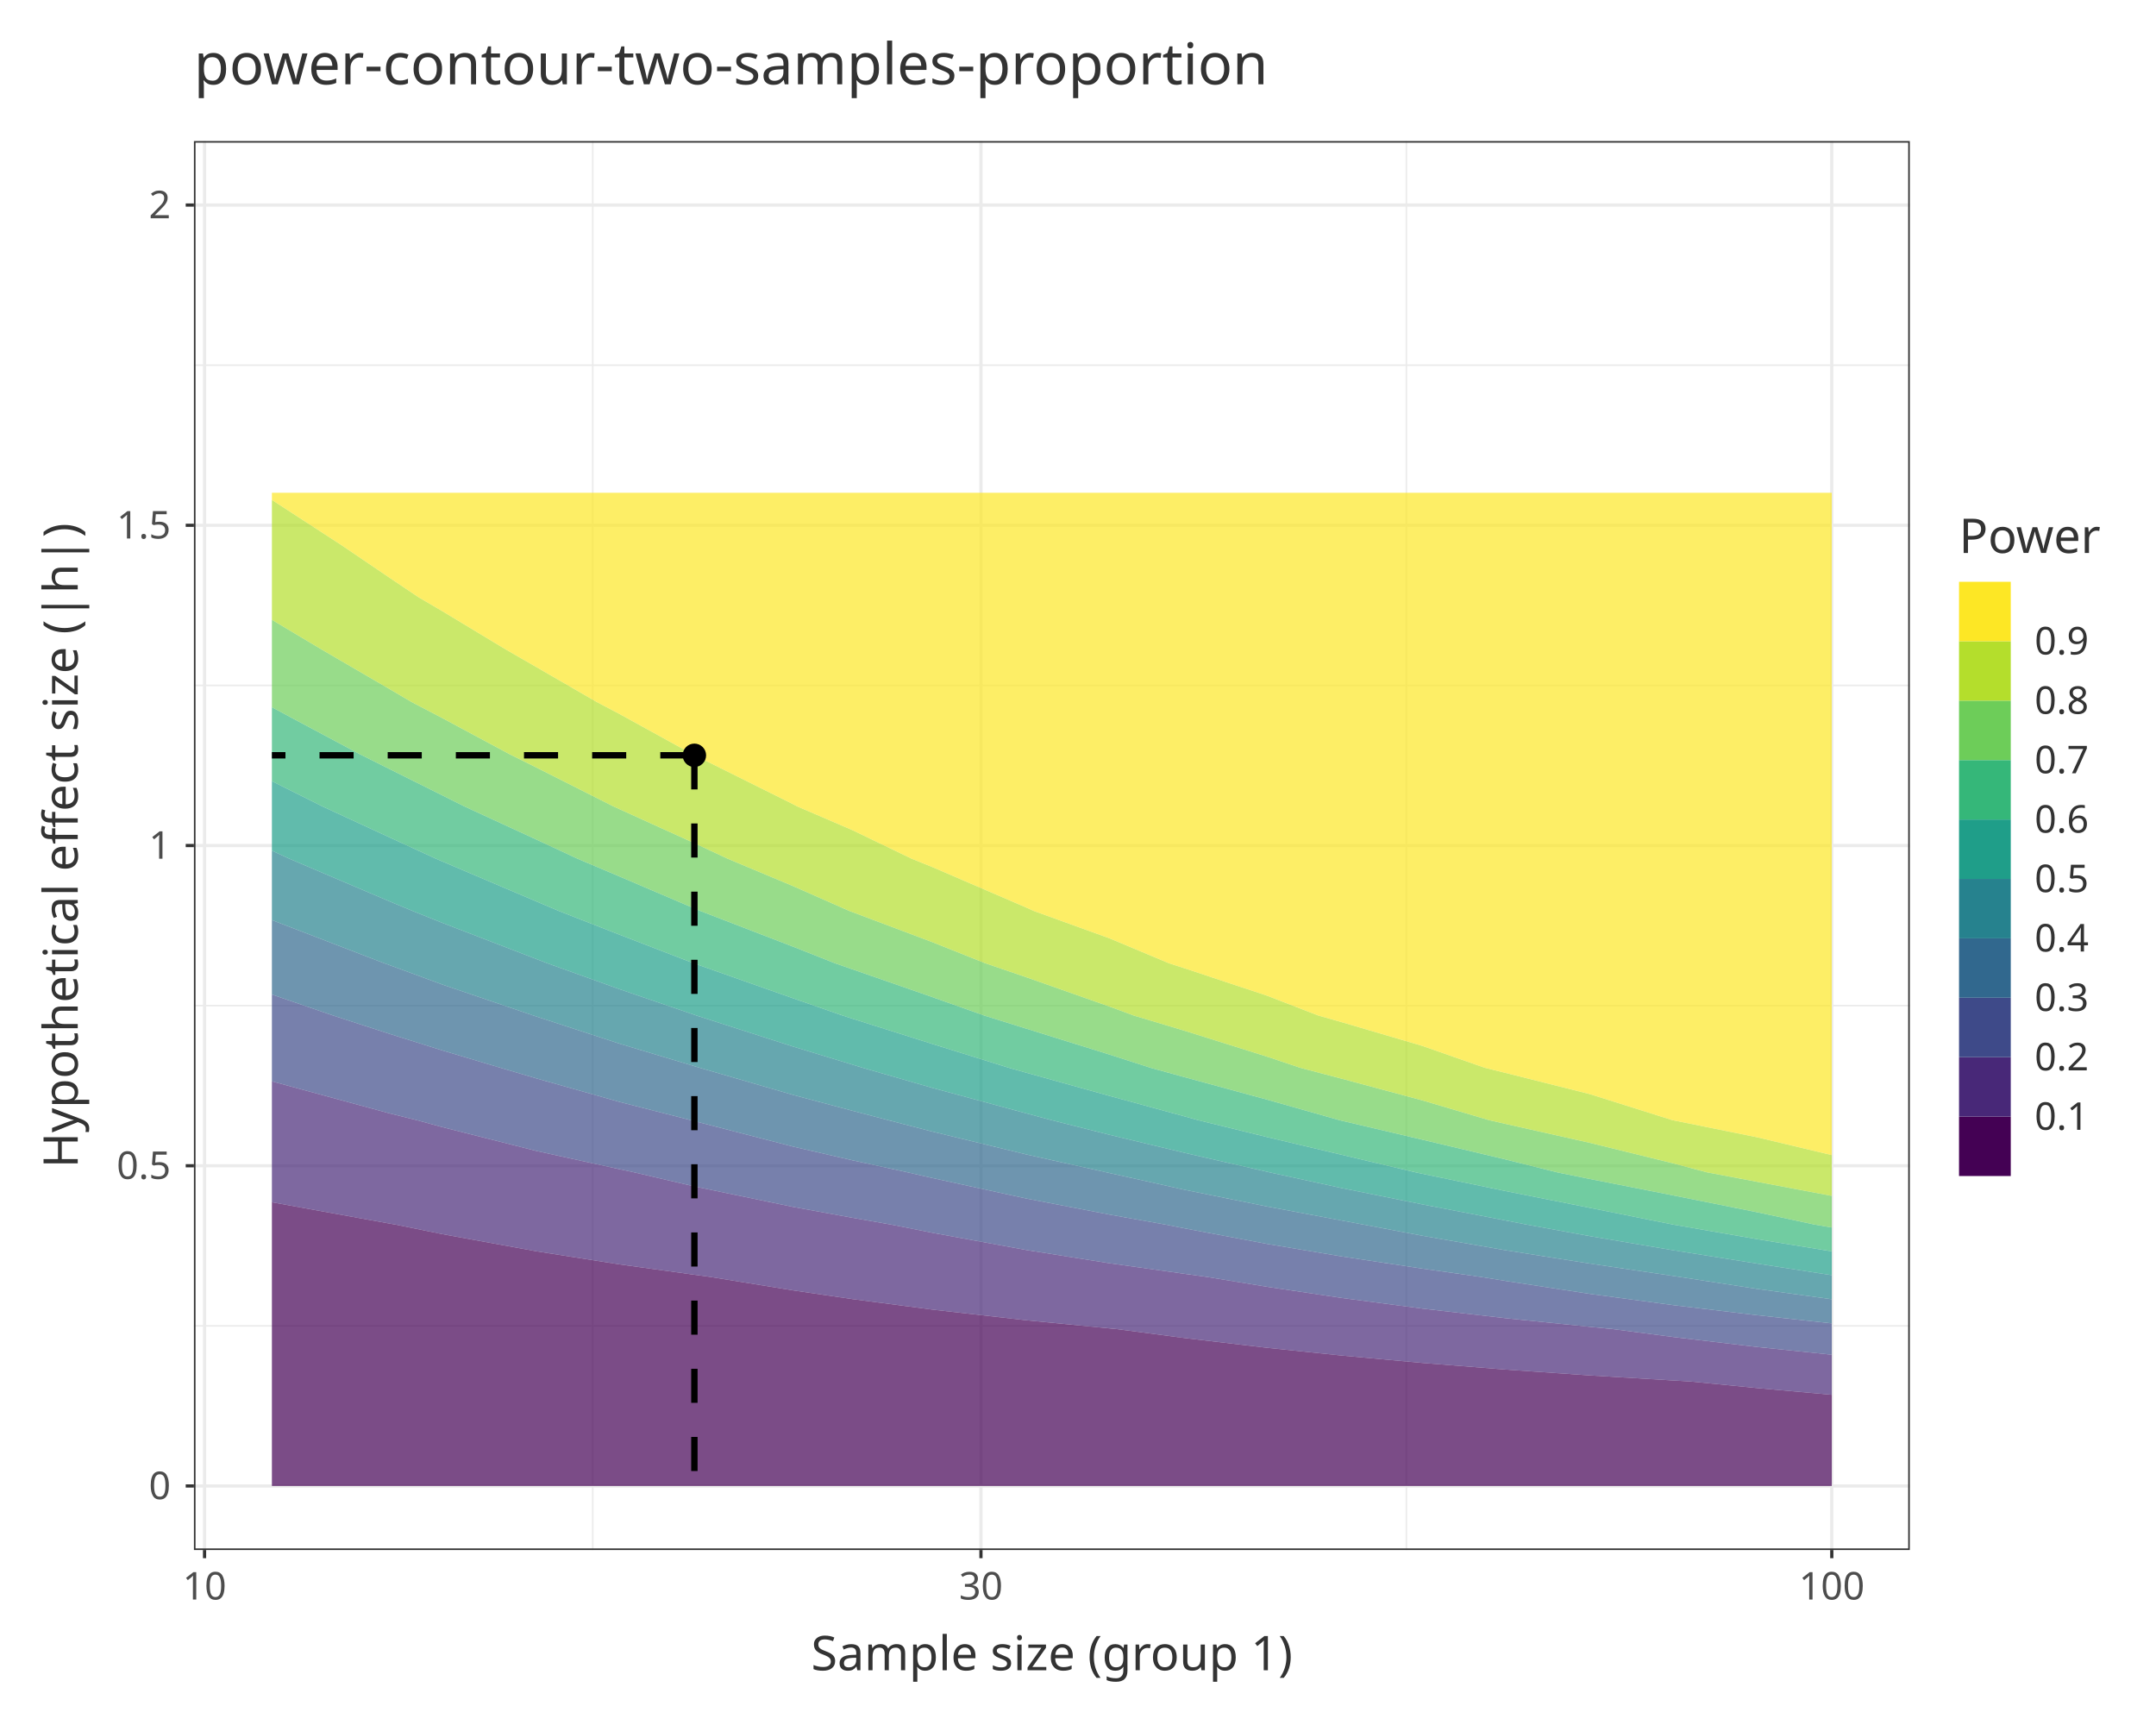
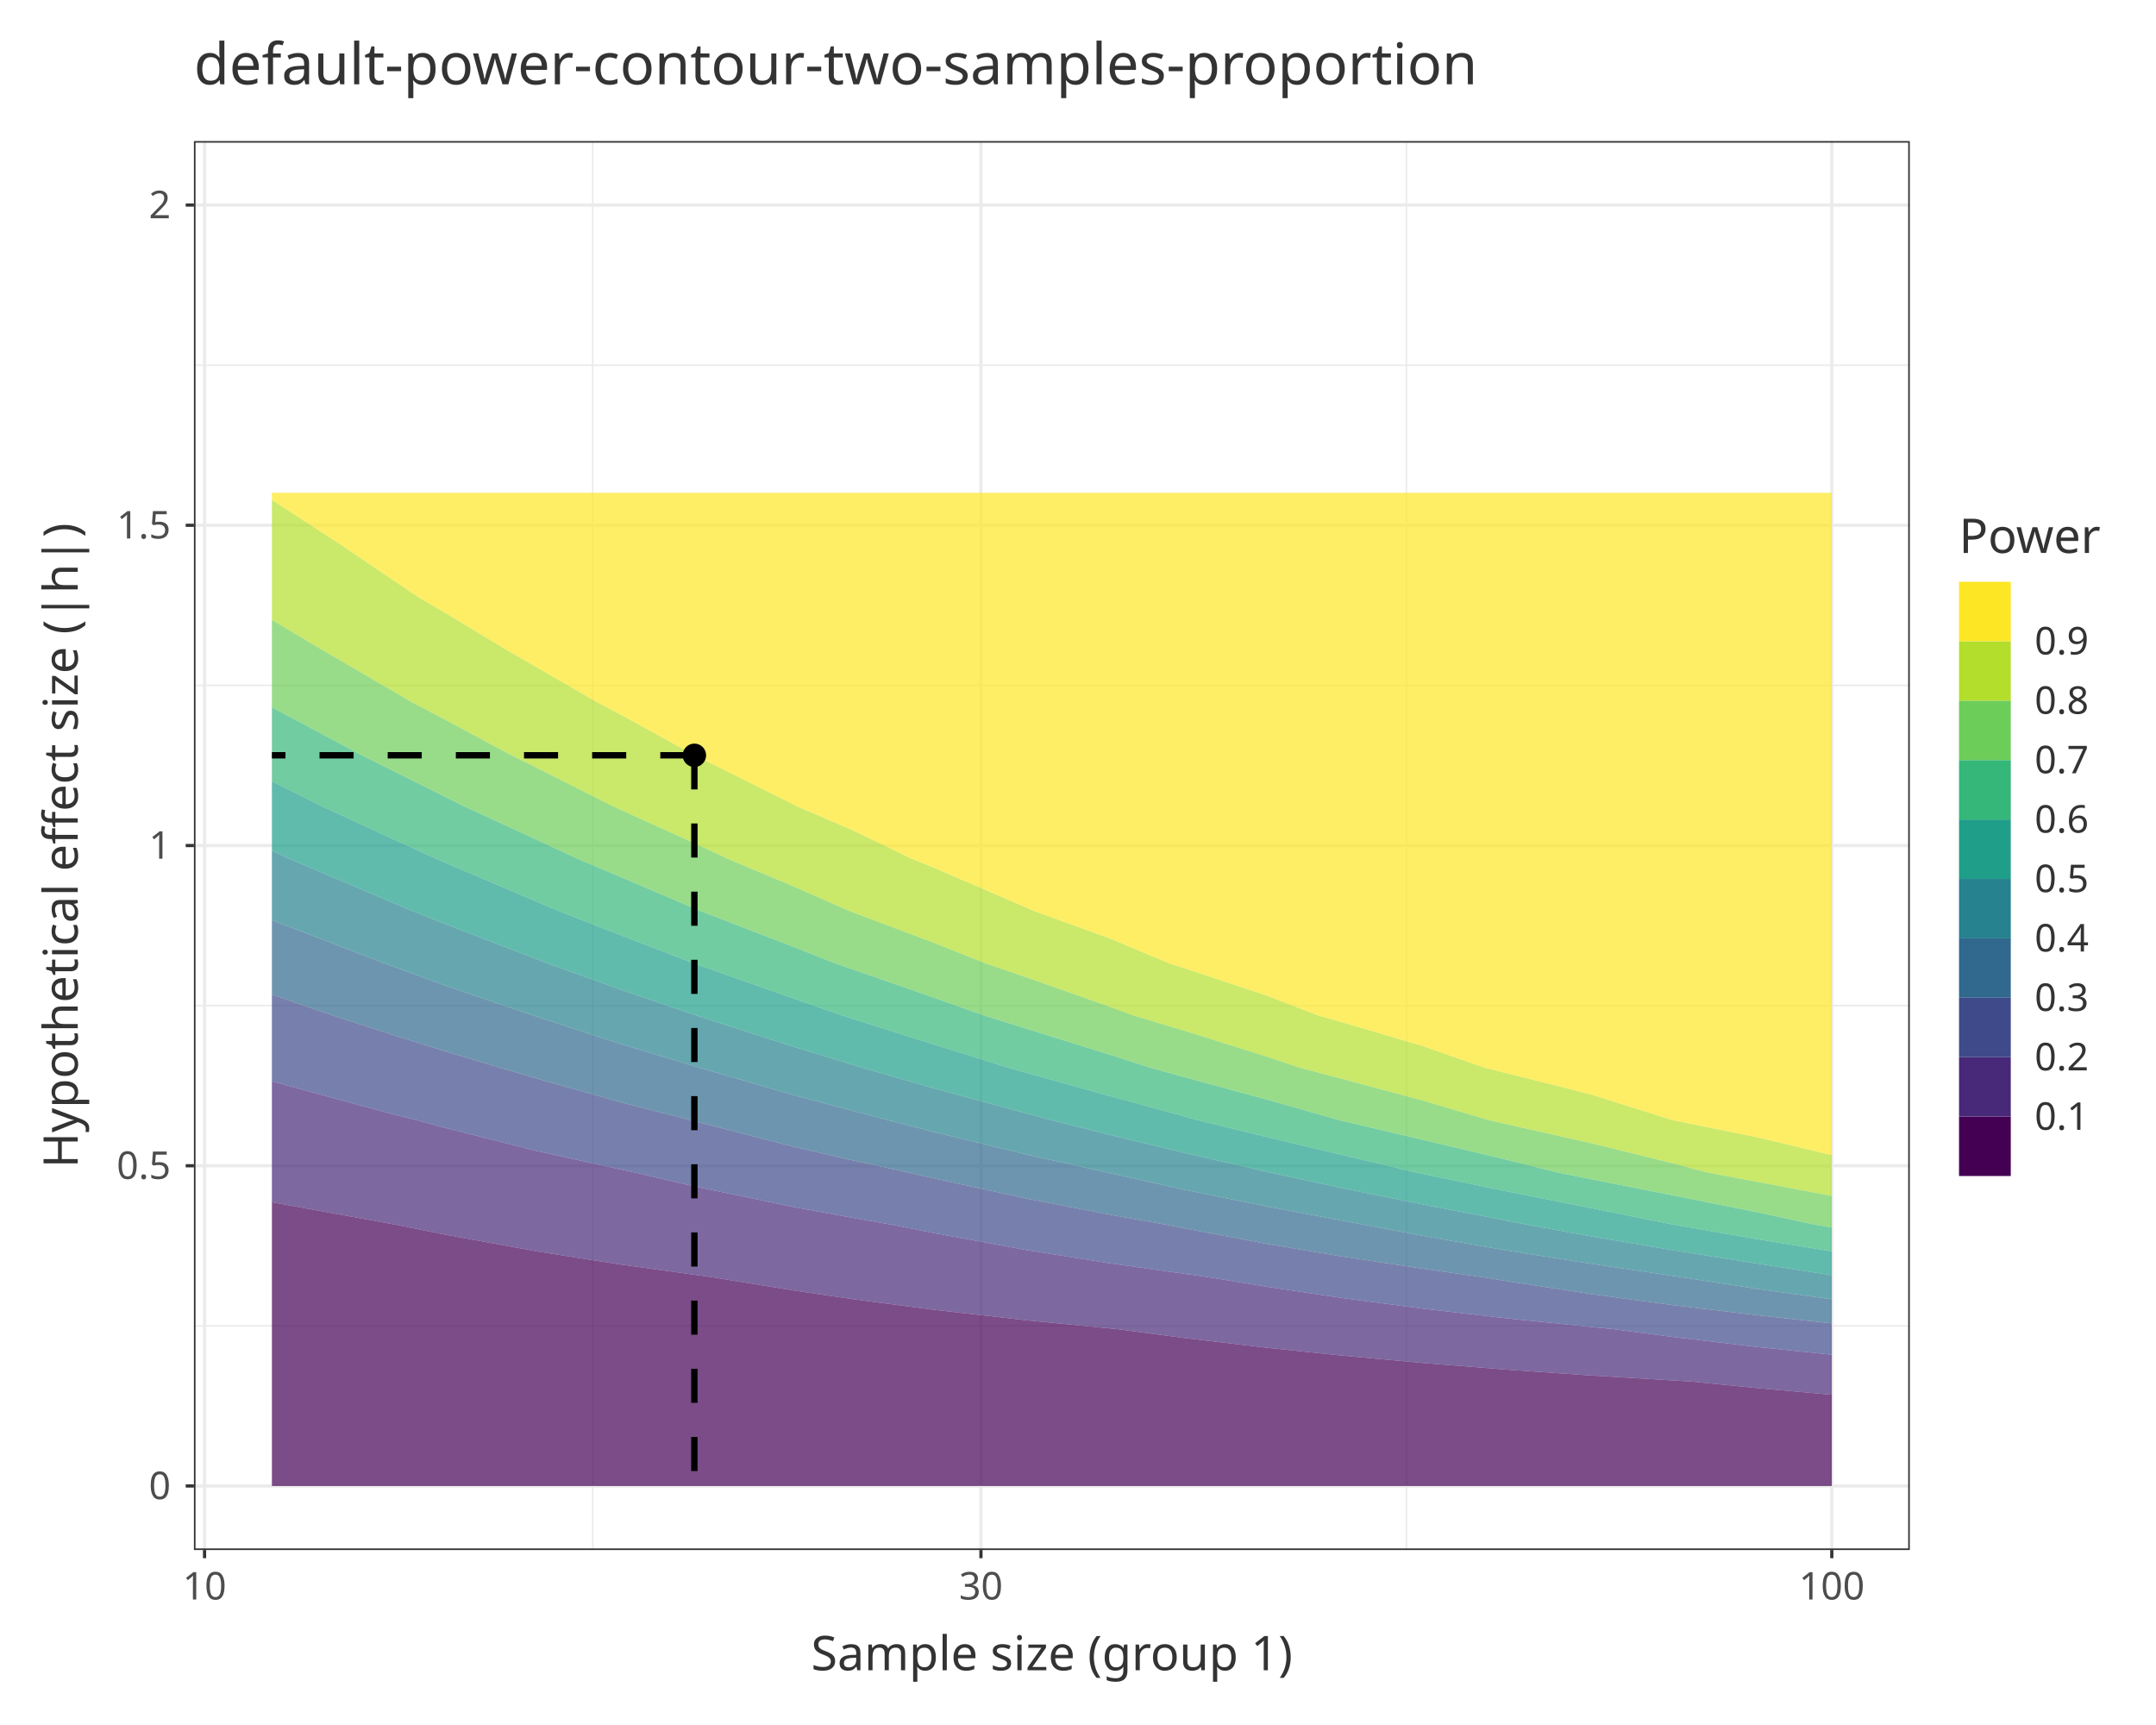
<svg xmlns="http://www.w3.org/2000/svg" class="svglite" data-engine-version="2.0" width="720.00pt" height="576.00pt" viewBox="0 0 720.00 576.00">
  <defs>
    <style type="text/css">
    .svglite line, .svglite polyline, .svglite polygon, .svglite path, .svglite rect, .svglite circle {
      fill: none;
      stroke: #000000;
      stroke-linecap: round;
      stroke-linejoin: round;
      stroke-miterlimit: 10.00;
    }
  </style>
  </defs>
  <rect width="100%" height="100%" style="stroke: none; fill: #FFFFFF;" />
  <defs>
    <clipPath id="cpMC4wMHw3MjAuMDB8MC4wMHw1NzYuMDA=">
      <rect x="0.00" y="0.00" width="720.00" height="576.00" />
    </clipPath>
  </defs>
  <g clip-path="url(#cpMC4wMHw3MjAuMDB8MC4wMHw1NzYuMDA=)">
    <rect x="0.00" y="0.00" width="720.00" height="576.00" style="stroke-width: 1.07; stroke: none;" />
  </g>
  <defs>
    <clipPath id="cpNjQuNzZ8NjM3Ljc4fDQ3LjA5fDUxNy41Nw==">
      <rect x="64.76" y="47.09" width="573.02" height="470.49" />
    </clipPath>
  </defs>
  <g clip-path="url(#cpNjQuNzZ8NjM3Ljc4fDQ3LjA5fDUxNy41Nw==)">
    <rect x="64.76" y="47.09" width="573.02" height="470.49" style="stroke-width: 1.07; stroke: none; fill: #FFFFFF;" />
    <polyline points="64.76,442.72 637.78,442.72 " style="stroke-width: 0.53; stroke: #EBEBEB; stroke-linecap: butt;" />
    <polyline points="64.76,335.79 637.78,335.79 " style="stroke-width: 0.53; stroke: #EBEBEB; stroke-linecap: butt;" />
    <polyline points="64.76,228.87 637.78,228.87 " style="stroke-width: 0.53; stroke: #EBEBEB; stroke-linecap: butt;" />
    <polyline points="64.76,121.94 637.78,121.94 " style="stroke-width: 0.53; stroke: #EBEBEB; stroke-linecap: butt;" />
    <polyline points="197.95,517.57 197.95,47.09 " style="stroke-width: 0.53; stroke: #EBEBEB; stroke-linecap: butt;" />
    <polyline points="469.66,517.57 469.66,47.09 " style="stroke-width: 0.53; stroke: #EBEBEB; stroke-linecap: butt;" />
    <polyline points="64.76,496.19 637.78,496.19 " style="stroke-width: 1.07; stroke: #EBEBEB; stroke-linecap: butt;" />
    <polyline points="64.76,389.26 637.78,389.26 " style="stroke-width: 1.07; stroke: #EBEBEB; stroke-linecap: butt;" />
    <polyline points="64.76,282.33 637.78,282.33 " style="stroke-width: 1.07; stroke: #EBEBEB; stroke-linecap: butt;" />
    <polyline points="64.76,175.40 637.78,175.40 " style="stroke-width: 1.07; stroke: #EBEBEB; stroke-linecap: butt;" />
    <polyline points="64.76,68.47 637.78,68.47 " style="stroke-width: 1.07; stroke: #EBEBEB; stroke-linecap: butt;" />
    <polyline points="68.31,517.57 68.31,47.09 " style="stroke-width: 1.07; stroke: #EBEBEB; stroke-linecap: butt;" />
    <polyline points="327.59,517.57 327.59,47.09 " style="stroke-width: 1.07; stroke: #EBEBEB; stroke-linecap: butt;" />
    <polyline points="611.73,517.57 611.73,47.09 " style="stroke-width: 1.07; stroke: #EBEBEB; stroke-linecap: butt;" />
    <path d="M 179.23 417.84 L 147.72 412.09 L 132.11 408.91 L 130.23 408.59 L 90.80 401.44 L 90.80 408.91 L 90.80 426.37 L 90.80 443.82 L 90.80 461.28 L 90.80 478.73 L 90.80 496.19 L 130.23 496.19 L 147.72 496.19 L 179.23 496.19 L 207.03 496.19 L 231.89 496.19 L 264.88 496.19 L 284.56 496.19 L 311.30 496.19 L 342.82 496.19 L 370.62 496.19 L 395.48 496.19 L 423.28 496.19 L 448.14 496.19 L 474.89 496.19 L 502.69 496.19 L 530.90 496.19 L 559.07 496.19 L 586.87 496.19 L 611.73 496.19 L 611.73 478.73 L 611.73 465.74 L 586.87 463.50 L 564.38 461.28 L 559.07 460.97 L 530.90 459.27 L 502.69 457.31 L 474.89 455.09 L 448.14 452.64 L 423.28 450.06 L 395.48 446.77 L 373.16 443.82 L 370.62 443.58 L 342.82 440.86 L 311.30 437.28 L 284.56 433.77 L 264.88 430.88 L 237.14 426.37 L 231.89 425.65 L 207.03 422.21 Z" style="fill-rule: evenodd; fill: #440154; fill-opacity: 0.70; stroke-width: 1.07; stroke: none; stroke-linecap: butt;" />
    <path d="M 90.80 361.07 L 90.80 374.00 L 90.80 391.46 L 90.80 401.44 L 130.23 408.59 L 132.11 408.91 L 147.72 412.09 L 179.23 417.84 L 207.03 422.21 L 231.89 425.65 L 237.14 426.37 L 264.88 430.88 L 284.56 433.77 L 311.30 437.28 L 342.82 440.86 L 370.62 443.58 L 373.16 443.82 L 395.48 446.77 L 423.28 450.06 L 448.14 452.64 L 474.89 455.09 L 502.69 457.31 L 530.90 459.27 L 559.07 460.97 L 564.38 461.28 L 586.87 463.50 L 611.73 465.74 L 611.73 461.28 L 611.73 452.36 L 586.87 449.78 L 559.07 446.48 L 538.79 443.82 L 530.90 443.04 L 502.69 440.15 L 474.89 436.94 L 448.14 433.41 L 423.28 429.70 L 403.01 426.37 L 395.48 425.33 L 370.62 421.83 L 342.82 417.41 L 311.30 411.63 L 297.63 408.91 L 284.56 406.61 L 264.88 403.01 L 231.89 396.16 L 211.77 391.46 L 207.03 390.44 L 179.23 384.34 L 147.72 376.36 L 139.06 374.00 L 130.23 371.81 Z" style="fill-rule: evenodd; fill: #482878; fill-opacity: 0.70; stroke-width: 1.07; stroke: none; stroke-linecap: butt;" />
    <path d="M 90.80 332.08 L 90.80 339.09 L 90.80 356.55 L 90.80 361.07 L 130.23 371.81 L 139.06 374.00 L 147.72 376.36 L 179.23 384.34 L 207.03 390.44 L 211.77 391.46 L 231.89 396.16 L 264.88 403.01 L 284.56 406.61 L 297.63 408.91 L 311.30 411.63 L 342.82 417.41 L 370.62 421.83 L 395.48 425.33 L 403.01 426.37 L 423.28 429.70 L 448.14 433.41 L 474.89 436.94 L 502.69 440.15 L 530.90 443.04 L 538.79 443.82 L 559.07 446.48 L 586.87 449.78 L 611.73 452.36 L 611.73 443.82 L 611.73 441.89 L 586.87 439.17 L 559.07 435.84 L 530.90 432.04 L 502.69 427.70 L 494.45 426.37 L 474.89 423.59 L 448.14 419.55 L 423.28 415.38 L 395.48 410.14 L 389.22 408.91 L 370.62 405.58 L 342.82 400.22 L 311.30 393.34 L 303.09 391.46 L 284.56 387.41 L 264.88 382.87 L 231.89 374.35 L 230.57 374.00 L 207.03 367.98 L 179.23 360.12 L 167.13 356.55 L 147.72 350.75 L 130.23 345.26 L 111.22 339.09 Z" style="fill-rule: evenodd; fill: #3E4A89; fill-opacity: 0.70; stroke-width: 1.07; stroke: none; stroke-linecap: butt;" />
    <path d="M 90.80 307.22 L 90.80 321.64 L 90.80 332.08 L 111.22 339.09 L 130.23 345.26 L 147.72 350.75 L 167.13 356.55 L 179.23 360.12 L 207.03 367.98 L 230.57 374.00 L 231.89 374.35 L 264.88 382.87 L 284.56 387.41 L 303.09 391.46 L 311.30 393.34 L 342.82 400.22 L 370.62 405.58 L 389.22 408.91 L 395.48 410.14 L 423.28 415.38 L 448.14 419.55 L 474.89 423.59 L 494.45 426.37 L 502.69 427.70 L 530.90 432.04 L 559.07 435.84 L 586.87 439.17 L 611.73 441.89 L 611.73 433.84 L 586.87 430.39 L 560.85 426.37 L 559.07 426.10 L 530.90 421.92 L 502.69 417.46 L 474.89 412.61 L 455.37 408.91 L 448.14 407.56 L 423.28 402.89 L 395.48 397.26 L 370.62 391.71 L 369.49 391.46 L 342.82 385.50 L 311.30 377.84 L 296.49 374.00 L 284.56 370.87 L 264.88 365.61 L 233.66 356.55 L 231.89 356.01 L 207.03 348.54 L 179.23 339.46 L 178.10 339.09 L 147.72 328.75 L 130.23 322.32 L 128.31 321.64 Z" style="fill-rule: evenodd; fill: #31688E; fill-opacity: 0.70; stroke-width: 1.07; stroke: none; stroke-linecap: butt;" />
    <path d="M 90.80 286.73 L 90.80 304.18 L 90.80 307.22 L 128.31 321.64 L 130.23 322.32 L 147.72 328.75 L 178.10 339.09 L 179.23 339.46 L 207.03 348.54 L 231.89 356.01 L 233.66 356.55 L 264.88 365.61 L 284.56 370.87 L 296.49 374.00 L 311.30 377.84 L 342.82 385.50 L 369.49 391.46 L 370.62 391.71 L 395.48 397.26 L 423.28 402.89 L 448.14 407.56 L 455.37 408.91 L 474.89 412.61 L 502.69 417.46 L 530.90 421.92 L 559.07 426.10 L 560.85 426.37 L 586.87 430.39 L 611.73 433.84 L 611.73 426.37 L 611.73 425.80 L 586.87 421.94 L 559.07 417.53 L 530.90 412.75 L 509.87 408.91 L 502.69 407.51 L 474.89 402.14 L 448.14 396.73 L 423.95 391.46 L 423.28 391.30 L 395.48 384.92 L 370.62 378.95 L 351.04 374.00 L 342.82 371.79 L 311.30 363.24 L 288.09 356.55 L 284.56 355.46 L 264.88 349.47 L 232.56 339.09 L 231.89 338.86 L 207.03 330.35 L 182.76 321.64 L 179.23 320.28 L 147.72 308.16 L 137.78 304.18 L 130.23 301.04 L 96.60 286.73 L 90.80 284.04 Z" style="fill-rule: evenodd; fill: #26828E; fill-opacity: 0.70; stroke-width: 1.07; stroke: none; stroke-linecap: butt;" />
    <path d="M 90.80 269.27 L 90.80 284.04 L 96.60 286.73 L 130.23 301.04 L 137.78 304.18 L 147.72 308.16 L 179.23 320.28 L 182.76 321.64 L 207.03 330.35 L 231.89 338.86 L 232.56 339.09 L 264.88 349.47 L 284.56 355.46 L 288.09 356.55 L 311.30 363.24 L 342.82 371.79 L 351.04 374.00 L 370.62 378.95 L 395.48 384.92 L 423.28 391.30 L 423.95 391.46 L 448.14 396.73 L 474.89 402.14 L 502.69 407.51 L 509.87 408.91 L 530.90 412.75 L 559.07 417.53 L 586.87 421.94 L 611.73 425.80 L 611.73 417.84 L 586.87 413.78 L 559.07 408.96 L 558.81 408.91 L 530.90 403.31 L 502.69 397.69 L 474.89 391.92 L 472.73 391.46 L 448.14 385.62 L 423.28 379.72 L 399.97 374.00 L 395.48 372.75 L 370.62 365.96 L 342.82 358.22 L 336.90 356.55 L 311.30 348.57 L 284.56 340.12 L 281.35 339.09 L 264.88 333.35 L 231.89 321.73 L 231.64 321.64 L 207.03 312.16 L 186.61 304.18 L 179.23 301.05 L 147.72 287.65 L 145.57 286.73 L 130.23 279.68 L 107.68 269.27 L 90.80 260.84 Z" style="fill-rule: evenodd; fill: #1F9E89; fill-opacity: 0.70; stroke-width: 1.07; stroke: none; stroke-linecap: butt;" />
    <path d="M 90.80 236.16 L 90.80 251.81 L 90.80 260.84 L 107.68 269.27 L 130.23 279.68 L 145.57 286.73 L 147.72 287.65 L 179.23 301.05 L 186.61 304.18 L 207.03 312.16 L 231.64 321.64 L 231.89 321.73 L 264.88 333.35 L 281.35 339.09 L 284.56 340.12 L 311.30 348.57 L 336.90 356.55 L 342.82 358.22 L 370.62 365.96 L 395.48 372.75 L 399.97 374.00 L 423.28 379.72 L 448.14 385.62 L 472.73 391.46 L 474.89 391.92 L 502.69 397.69 L 530.90 403.31 L 558.81 408.91 L 559.07 408.96 L 586.87 413.78 L 611.73 417.84 L 611.73 409.87 L 606.02 408.91 L 586.87 404.80 L 559.07 399.22 L 530.90 393.67 L 520.01 391.46 L 502.69 387.13 L 474.89 380.53 L 448.14 374.24 L 447.16 374.00 L 423.28 367.22 L 395.48 359.65 L 384.21 356.55 L 370.62 352.17 L 342.82 343.51 L 328.66 339.09 L 311.30 332.92 L 284.56 323.63 L 278.84 321.64 L 264.88 316.12 L 233.86 304.18 L 231.89 303.34 L 207.03 292.73 L 192.85 286.73 L 179.23 280.39 L 155.08 269.27 L 147.72 265.59 L 130.23 256.87 L 120.10 251.81 Z" style="fill-rule: evenodd; fill: #35B779; fill-opacity: 0.70; stroke-width: 1.07; stroke: none; stroke-linecap: butt;" />
    <path d="M 90.80 206.96 L 90.80 216.90 L 90.80 234.36 L 90.80 236.16 L 120.10 251.81 L 130.23 256.87 L 147.72 265.59 L 155.08 269.27 L 179.23 280.39 L 192.85 286.73 L 207.03 292.73 L 231.89 303.34 L 233.86 304.18 L 264.88 316.12 L 278.84 321.64 L 284.56 323.63 L 311.30 332.92 L 328.66 339.09 L 342.82 343.51 L 370.62 352.17 L 384.21 356.55 L 395.48 359.65 L 423.28 367.22 L 447.16 374.00 L 448.14 374.24 L 474.89 380.53 L 502.69 387.13 L 520.01 391.46 L 530.90 393.67 L 559.07 399.22 L 586.87 404.80 L 606.02 408.91 L 611.73 409.87 L 611.73 408.91 L 611.73 399.32 L 586.87 394.63 L 570.05 391.46 L 559.07 388.53 L 530.90 381.60 L 502.69 375.27 L 497.16 374.00 L 474.89 367.40 L 448.14 360.21 L 434.20 356.55 L 423.28 352.88 L 395.48 344.15 L 378.58 339.09 L 370.62 336.14 L 342.82 326.35 L 329.03 321.64 L 311.30 314.57 L 284.56 304.52 L 283.64 304.18 L 264.88 295.90 L 242.99 286.73 L 231.89 281.55 L 207.03 270.26 L 204.85 269.27 L 179.23 256.34 L 170.12 251.81 L 147.72 239.78 L 137.35 234.36 L 130.23 230.17 L 107.45 216.90 Z" style="fill-rule: evenodd; fill: #6DCD59; fill-opacity: 0.70; stroke-width: 1.07; stroke: none; stroke-linecap: butt;" />
    <path d="M 90.80 166.93 L 90.80 181.99 L 90.80 199.45 L 90.80 206.96 L 107.45 216.90 L 130.23 230.17 L 137.35 234.36 L 147.72 239.78 L 170.12 251.81 L 179.23 256.34 L 204.85 269.27 L 207.03 270.26 L 231.89 281.55 L 242.99 286.73 L 264.88 295.90 L 283.64 304.18 L 284.56 304.52 L 311.30 314.57 L 329.03 321.64 L 342.82 326.35 L 370.62 336.14 L 378.58 339.09 L 395.48 344.15 L 423.28 352.88 L 434.20 356.55 L 448.14 360.21 L 474.89 367.40 L 497.16 374.00 L 502.69 375.27 L 530.90 381.60 L 559.07 388.53 L 570.05 391.46 L 586.87 394.63 L 611.73 399.32 L 611.73 391.46 L 611.73 385.70 L 586.87 379.77 L 559.07 374.14 L 558.40 374.00 L 530.90 365.33 L 502.69 358.24 L 495.85 356.55 L 474.89 349.21 L 448.14 341.34 L 440.22 339.09 L 423.28 332.53 L 395.48 323.29 L 390.36 321.64 L 370.62 313.36 L 345.23 304.18 L 342.82 303.09 L 311.30 289.50 L 304.44 286.73 L 284.56 277.15 L 266.24 269.27 L 264.88 268.55 L 231.89 252.14 L 231.22 251.81 L 207.03 238.49 L 199.19 234.36 L 179.23 222.81 L 168.96 216.90 L 147.72 204.08 L 139.81 199.45 L 130.23 193.01 L 113.98 181.99 Z" style="fill-rule: evenodd; fill: #B4DE2C; fill-opacity: 0.70; stroke-width: 1.07; stroke: none; stroke-linecap: butt;" />
    <path d="M 423.28 164.54 L 395.48 164.54 L 370.62 164.54 L 342.82 164.54 L 311.30 164.54 L 284.56 164.54 L 264.88 164.54 L 231.89 164.54 L 207.03 164.54 L 179.23 164.54 L 147.72 164.54 L 130.23 164.54 L 90.80 164.54 L 90.80 166.93 L 113.98 181.99 L 130.23 193.01 L 139.81 199.45 L 147.72 204.08 L 168.96 216.90 L 179.23 222.81 L 199.19 234.36 L 207.03 238.49 L 231.22 251.81 L 231.89 252.14 L 264.88 268.55 L 266.24 269.27 L 284.56 277.15 L 304.44 286.73 L 311.30 289.50 L 342.82 303.09 L 345.23 304.18 L 370.62 313.36 L 390.36 321.64 L 395.48 323.29 L 423.28 332.53 L 440.22 339.09 L 448.14 341.34 L 474.89 349.21 L 495.85 356.55 L 502.69 358.24 L 530.90 365.33 L 558.40 374.00 L 559.07 374.14 L 586.87 379.77 L 611.73 385.70 L 611.73 374.00 L 611.73 356.55 L 611.73 339.09 L 611.73 321.64 L 611.73 304.18 L 611.73 286.73 L 611.73 269.27 L 611.73 251.81 L 611.73 234.36 L 611.73 216.90 L 611.73 199.45 L 611.73 181.99 L 611.73 164.54 L 586.87 164.54 L 559.07 164.54 L 530.90 164.54 L 502.69 164.54 L 474.89 164.54 L 448.14 164.54 Z" style="fill-rule: evenodd; fill: #FDE725; fill-opacity: 0.70; stroke-width: 1.07; stroke: none; stroke-linecap: butt;" />
    <line x1="231.89" y1="252.21" x2="231.89" y2="496.19" style="stroke-width: 2.13; stroke-dasharray: 11.38,11.38; stroke-linecap: butt;" />
    <line x1="231.89" y1="252.21" x2="90.80" y2="252.21" style="stroke-width: 2.13; stroke-dasharray: 11.38,11.38; stroke-linecap: butt;" />
    <circle cx="231.89" cy="252.21" r="3.56" style="stroke-width: 0.71; fill: #000000;" />
    <rect x="64.76" y="47.09" width="573.02" height="470.49" style="stroke-width: 1.07; stroke: #333333;" />
  </g>
  <g clip-path="url(#cpMC4wMHw3MjAuMDB8MC4wMHw1NzYuMDA=)">
    <text x="57.03" y="500.59" text-anchor="end" style="font-size: 12.80px; fill: #4D4D4D; font-family: sans;" textLength="7.12px" lengthAdjust="spacingAndGlyphs">0</text>
    <text x="57.03" y="393.66" text-anchor="end" style="font-size: 12.80px; fill: #4D4D4D; font-family: sans;" textLength="17.79px" lengthAdjust="spacingAndGlyphs">0.5</text>
    <text x="57.03" y="286.73" text-anchor="end" style="font-size: 12.80px; fill: #4D4D4D; font-family: sans;" textLength="7.12px" lengthAdjust="spacingAndGlyphs">1</text>
    <text x="57.03" y="179.81" text-anchor="end" style="font-size: 12.80px; fill: #4D4D4D; font-family: sans;" textLength="17.79px" lengthAdjust="spacingAndGlyphs">1.5</text>
    <text x="57.03" y="72.88" text-anchor="end" style="font-size: 12.80px; fill: #4D4D4D; font-family: sans;" textLength="7.12px" lengthAdjust="spacingAndGlyphs">2</text>
    <polyline points="62.02,496.19 64.76,496.19 " style="stroke-width: 1.07; stroke: #333333; stroke-linecap: butt;" />
    <polyline points="62.02,389.26 64.76,389.26 " style="stroke-width: 1.07; stroke: #333333; stroke-linecap: butt;" />
    <polyline points="62.02,282.33 64.76,282.33 " style="stroke-width: 1.07; stroke: #333333; stroke-linecap: butt;" />
    <polyline points="62.02,175.40 64.76,175.40 " style="stroke-width: 1.07; stroke: #333333; stroke-linecap: butt;" />
    <polyline points="62.02,68.47 64.76,68.47 " style="stroke-width: 1.07; stroke: #333333; stroke-linecap: butt;" />
    <polyline points="68.31,520.31 68.31,517.57 " style="stroke-width: 1.07; stroke: #333333; stroke-linecap: butt;" />
    <polyline points="327.59,520.31 327.59,517.57 " style="stroke-width: 1.07; stroke: #333333; stroke-linecap: butt;" />
    <polyline points="611.73,520.31 611.73,517.57 " style="stroke-width: 1.07; stroke: #333333; stroke-linecap: butt;" />
    <text x="68.31" y="534.10" text-anchor="middle" style="font-size: 12.80px; fill: #4D4D4D; font-family: sans;" textLength="14.24px" lengthAdjust="spacingAndGlyphs">10</text>
    <text x="327.59" y="534.10" text-anchor="middle" style="font-size: 12.80px; fill: #4D4D4D; font-family: sans;" textLength="14.24px" lengthAdjust="spacingAndGlyphs">30</text>
    <text x="611.73" y="534.10" text-anchor="middle" style="font-size: 12.80px; fill: #4D4D4D; font-family: sans;" textLength="21.36px" lengthAdjust="spacingAndGlyphs">100</text>
    <text x="351.27" y="557.73" text-anchor="middle" style="font-size: 16.00px; fill: #333333; font-family: sans;" textLength="156.54px" lengthAdjust="spacingAndGlyphs">Sample size (group 1)</text>
    <text transform="translate(25.96,282.33) rotate(-90)" text-anchor="middle" style="font-size: 16.00px; fill: #333333; font-family: sans;" textLength="196.87px" lengthAdjust="spacingAndGlyphs">Hypothetical effect size (|h|)</text>
    <rect x="648.74" y="166.49" width="56.32" height="231.69" style="stroke-width: 1.07; stroke: none;" />
    <rect x="654.22" y="372.85" width="17.28" height="19.84" style="stroke-width: 0.75; stroke: none; fill: #440154;" />
    <rect x="654.22" y="353.01" width="17.28" height="19.84" style="stroke-width: 0.75; stroke: none; fill: #482878;" />
    <rect x="654.22" y="333.17" width="17.28" height="19.84" style="stroke-width: 0.75; stroke: none; fill: #3E4A89;" />
    <rect x="654.22" y="313.32" width="17.28" height="19.84" style="stroke-width: 0.75; stroke: none; fill: #31688E;" />
    <rect x="654.22" y="293.48" width="17.28" height="19.84" style="stroke-width: 0.75; stroke: none; fill: #26828E;" />
    <rect x="654.22" y="273.64" width="17.28" height="19.84" style="stroke-width: 0.75; stroke: none; fill: #1F9E89;" />
    <rect x="654.22" y="253.80" width="17.28" height="19.84" style="stroke-width: 0.75; stroke: none; fill: #35B779;" />
    <rect x="654.22" y="233.95" width="17.28" height="19.84" style="stroke-width: 0.75; stroke: none; fill: #6DCD59;" />
    <rect x="654.22" y="214.11" width="17.28" height="19.84" style="stroke-width: 0.75; stroke: none; fill: #B4DE2C;" />
    <rect x="654.22" y="194.27" width="17.28" height="19.84" style="stroke-width: 0.75; stroke: none; fill: #FDE725;" />
    <text x="679.47" y="377.26" style="font-size: 12.80px; fill: #333333; font-family: sans;" textLength="17.79px" lengthAdjust="spacingAndGlyphs">0.1</text>
    <text x="679.47" y="357.41" style="font-size: 12.80px; fill: #333333; font-family: sans;" textLength="17.79px" lengthAdjust="spacingAndGlyphs">0.2</text>
    <text x="679.47" y="337.57" style="font-size: 12.80px; fill: #333333; font-family: sans;" textLength="17.79px" lengthAdjust="spacingAndGlyphs">0.3</text>
    <text x="679.47" y="317.73" style="font-size: 12.80px; fill: #333333; font-family: sans;" textLength="17.79px" lengthAdjust="spacingAndGlyphs">0.4</text>
    <text x="679.47" y="297.89" style="font-size: 12.80px; fill: #333333; font-family: sans;" textLength="17.79px" lengthAdjust="spacingAndGlyphs">0.5</text>
    <text x="679.47" y="278.04" style="font-size: 12.80px; fill: #333333; font-family: sans;" textLength="17.79px" lengthAdjust="spacingAndGlyphs">0.6</text>
    <text x="679.47" y="258.20" style="font-size: 12.80px; fill: #333333; font-family: sans;" textLength="17.79px" lengthAdjust="spacingAndGlyphs">0.7</text>
    <text x="679.47" y="238.36" style="font-size: 12.80px; fill: #333333; font-family: sans;" textLength="17.79px" lengthAdjust="spacingAndGlyphs">0.8</text>
    <text x="679.47" y="218.52" style="font-size: 12.80px; fill: #333333; font-family: sans;" textLength="17.79px" lengthAdjust="spacingAndGlyphs">0.9</text>
    <text x="654.22" y="184.64" style="font-size: 16.00px; fill: #333333; font-family: sans;" textLength="45.36px" lengthAdjust="spacingAndGlyphs">Power</text>
-     <text x="64.76" y="28.16" style="font-size: 19.20px; fill: #333333; font-family: sans;" textLength="329.78px" lengthAdjust="spacingAndGlyphs">power-contour-two-samples-proportion</text>
+     <text x="64.76" y="28.16" style="font-size: 19.20px; fill: #333333; font-family: sans;" textLength="393.82px" lengthAdjust="spacingAndGlyphs">default-power-contour-two-samples-proportion</text>
  </g>
</svg>
